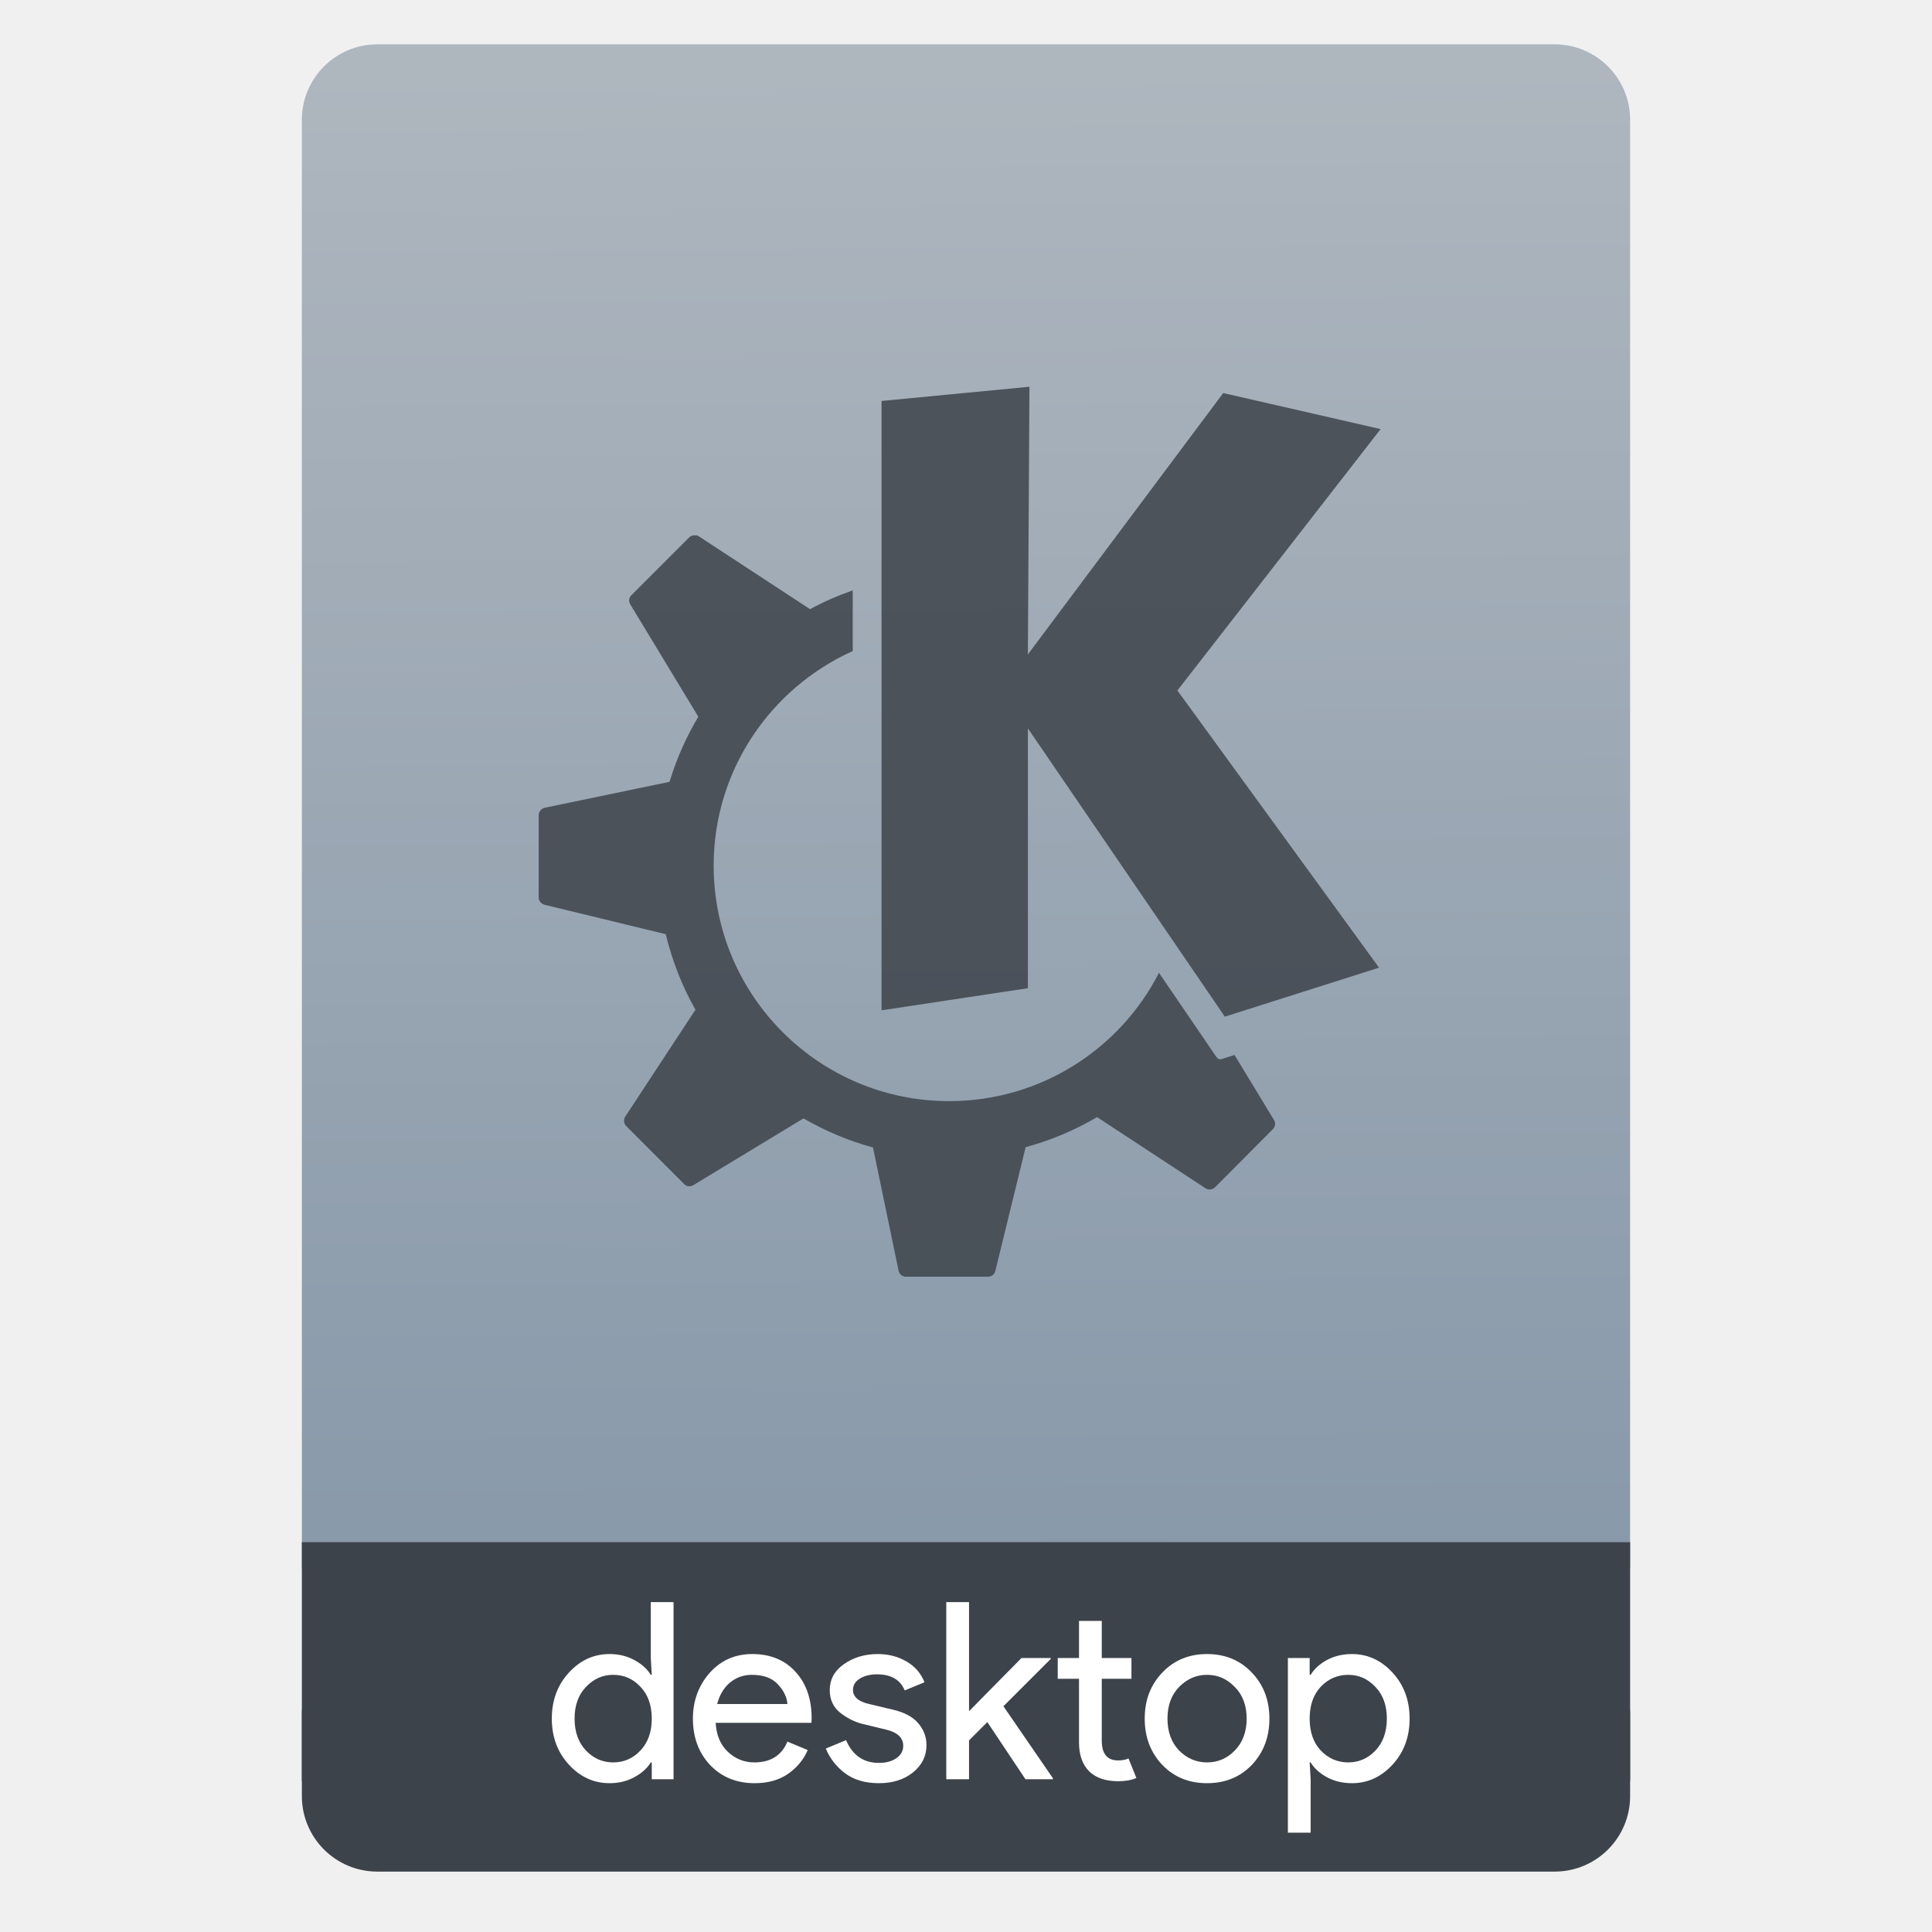
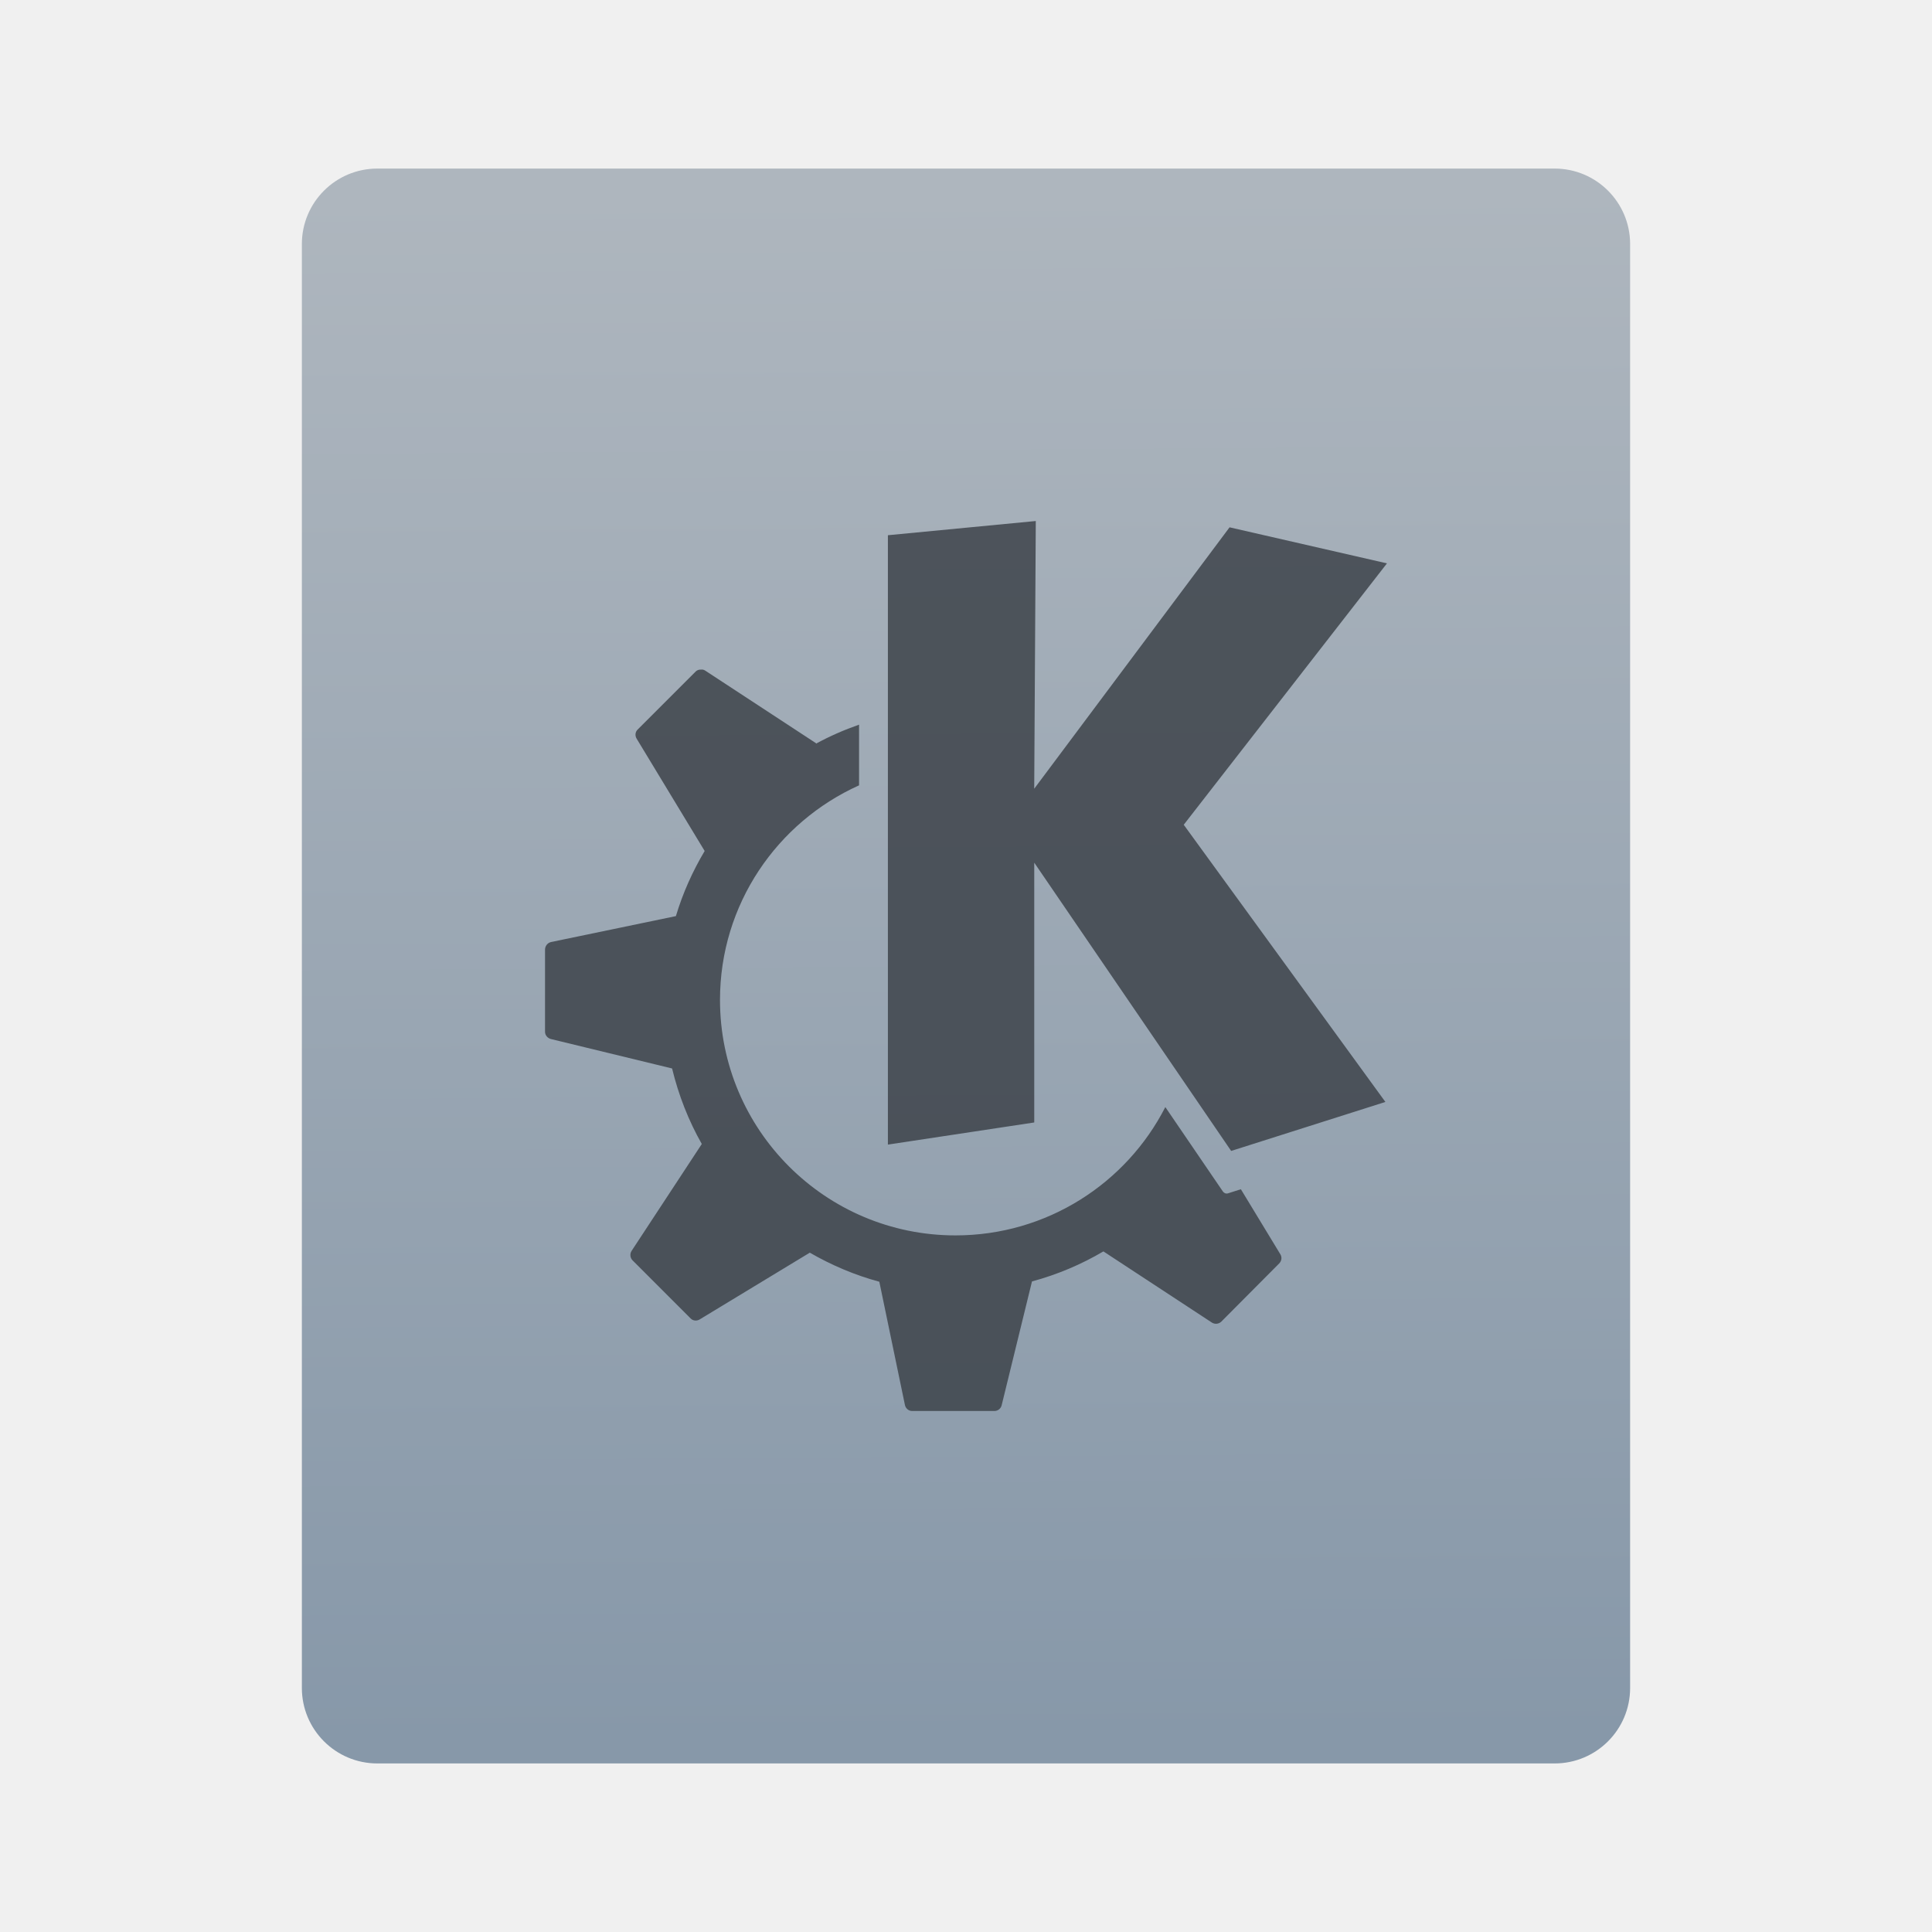
- <svg xmlns="http://www.w3.org/2000/svg" height="64" viewBox="0 0 64 64" width="64">
-   <linearGradient id="a" gradientTransform="matrix(1.07499 0 0 1.02929 56.68895 -.015285)" gradientUnits="userSpaceOnUse" x1="-74.929" x2="-75.26" y1="52.199" y2="2.356">
-     <stop offset="0" stop-color="#8798a9" />
-     <stop offset="1" stop-color="#aeb6be" />
+ <svg xmlns="http://www.w3.org/2000/svg" height="64" viewBox="0 0 64 64" width="64" version="1.1" id="svg33">
+   <defs id="defs37" />
+   <linearGradient id="a" gradientTransform="matrix(1.07499,0,0,1.02929,56.68895,4.099862)" gradientUnits="userSpaceOnUse" x1="-74.929" x2="-75.26" y1="52.199" y2="2.356">
+     <stop offset="0" stop-color="#8798a9" id="stop2" />
+     <stop offset="1" stop-color="#aeb6be" id="stop4" />
  </linearGradient>
-   <g transform="translate(56.39177 -.176777)">
-     <rect fill="#3d434a" height="7.699" ry="2.5" width="44" x="-46.392" y="54.477" />
-     <rect fill="url(#a)" height="52.832" ry="2.5" width="44" x="-46.392" y="1.646" />
-     <path d="m-46.392 51.264h44v7.912h-44z" fill="#3d434a" />
-     <g fill="#fff" transform="matrix(.8195497 0 0 .8195497 -4.634283 10.22183)">
-       <path d="m-38.519 59.82q-.95 0-1.64-.75-.69-.75-.69-1.86 0-1.11.69-1.86.69-.75 1.64-.75.56 0 1 .24.45.24.67.6h.04l-.04-.68v-2.26h.92v7.16h-.88v-.68h-.04q-.22.36-.67.6-.44.24-1 .24zm.15-.84q.65 0 1.1-.48.46-.48.46-1.29 0-.81-.46-1.29-.45-.48-1.1-.48-.64 0-1.1.49-.46.48-.46 1.28 0 .8.46 1.29.46.48 1.1.48z" />
-       <path d="m-32.646 59.82q-1.11 0-1.81-.74-.69-.74-.69-1.87 0-1.07.67-1.84.68-.77 1.73-.77 1.09 0 1.74.71.66.71.66 1.9l-.01.17h-3.87q.04.74.49 1.17.46.43 1.07.43.99 0 1.34-.84l.82.34q-.24.57-.79.96-.55.38-1.35.38zm1.32-3.2q-.03-.42-.39-.8-.35-.38-1.05-.38-.51 0-.89.32-.37.32-.51.86z" />
-       <path d="m-27.635 59.82q-.82 0-1.36-.4-.53-.4-.78-1l .82-.34q.39.92 1.33.92.43 0 .7-.19.28-.19.28-.5 0-.48-.67-.65l-.99-.24q-.47-.12-.89-.45-.42-.34-.42-.91 0-.65.57-1.05.58-.41 1.37-.41.65 0 1.16.3.51.29.73.84l-.8.33q-.27-.65-1.12-.65-.41 0-.69.17-.28.17-.28.46 0 .42.65.57l.97.23q.69.16 1.02.55.33.39.33.88 0 .66-.54 1.1-.54.44-1.39.44z" />
-       <path d="m-23.985 52.5v4.41l2.12-2.15h1.18v.04l-1.91 1.91 2 2.91v.04h-1.11l-1.54-2.31-.74.74v1.57h-.92v-7.16z" />
-       <path d="m-17.96 59.74q-.77 0-1.18-.41-.4-.41-.4-1.16v-2.57h-.86v-.84h.86v-1.5h.92v1.5h1.2v.84h-1.2v2.5q0 .8.66.8.25 0 .42-.08l.32.79q-.3.13-.74.13z" />
-       <path d="m-16.174 55.35q.71-.75 1.81-.75 1.1 0 1.81.75.71.74.71 1.86 0 1.12-.71 1.87-.71.74-1.81.74-1.1 0-1.81-.74-.71-.75-.71-1.87 0-1.12.71-1.86zm.68 3.15q.48.48 1.13.48.65 0 1.12-.48.48-.49.48-1.29 0-.8-.48-1.28-.47-.49-1.12-.49-.65 0-1.13.49-.47.48-.47 1.28 0 .8.47 1.29z" />
-       <path d="m-8.507 59.82q-.56 0-1.01-.24-.44-.24-.66-.6h-.04l.04.68v2.16h-.92v-7.06h.88v.68h.04q.22-.36.66-.6.45-.24 1.01-.24.95 0 1.64.75.69.75.69 1.86 0 1.11-.69 1.86-.69.75-1.64.75zm-.15-.84q.64 0 1.1-.48.46-.49.46-1.29 0-.8-.46-1.28-.46-.49-1.1-.49-.65 0-1.11.48-.45.48-.45 1.29 0 .81.45 1.29.46.48 1.11.48z" />
-     </g>
-     <path d="m-22.289 12.988-4.9.471v20.186l4.848-.733v-8.606l6.523 9.549 5.109-1.623-6.68-9.182 6.732-8.659-5.214-1.194-6.471 8.659.052-8.868zm-11.109 4.921c-.056.003-.115.021-.157.063l-1.926 1.926c-.081.081-.091.205-.029.304l2.251 3.717c-.4.672-.724 1.393-.953 2.157l-4.136.859c-.115.025-.199.133-.199.251v2.722c0 .115.087.214.199.241l4.01.974c.214.885.546 1.731.984 2.502l-2.324 3.539c-.065.099-.052.231.029.314l1.926 1.927c.081.081.205.091.303.029l3.644-2.209c.715.413 1.488.743 2.303.963l.848 4.083c.025.116.123.199.241.199h2.722c.114 0 .213-.077.241-.188l1.005-4.104c.841-.227 1.633-.563 2.366-.995l3.591 2.356c.099.065.23.052.314-.029l1.916-1.926c.082-.081.102-.206.042-.303l-1.309-2.157-.429.136c-.062.021-.131-.009-.168-.063 0 0-.827-1.216-1.906-2.795-1.29 2.525-3.922 4.251-6.952 4.251-4.306 0-7.8-3.494-7.8-7.8 0-3.168 1.894-5.888 4.607-7.109v-2.01c-.494.173-.971.381-1.424.628-.001-.001.001-.009 0-.012l-3.675-2.408c-.05-.034-.102-.038-.157-.029z" fill="#3d434a" fill-opacity=".85" />
+   <g transform="translate(56.39177 -.176777)" id="g31">
+     <rect height="52.832" ry="2.5" width="44" x="-46.392" y="5.761" id="rect9" style="fill:url(#a)" />
+     <path d="m -22.079,17.436 -4.9,0.471 v 20.186 l 4.848,-0.733 v -8.606 l 6.523,9.549 5.109,-1.623 -6.68,-9.182 6.732,-8.659 -5.214,-1.194 -6.471,8.659 0.052,-8.868 z M -33.188,22.357 c -0.056,0.003 -0.115,0.021 -0.157,0.063 l -1.926,1.926 c -0.081,0.081 -0.091,0.205 -0.029,0.304 l 2.251,3.717 c -0.4,0.672 -0.724,1.393 -0.953,2.157 l -4.136,0.859 c -0.115,0.025 -0.199,0.133 -0.199,0.251 v 2.722 c 0,0.115 0.087,0.214 0.199,0.241 l 4.01,0.974 c 0.214,0.885 0.546,1.731 0.984,2.502 l -2.324,3.539 c -0.065,0.099 -0.052,0.231 0.029,0.314 l 1.926,1.927 c 0.081,0.081 0.205,0.091 0.303,0.029 l 3.644,-2.209 c 0.715,0.413 1.488,0.743 2.303,0.963 l 0.848,4.083 c 0.025,0.116 0.123,0.199 0.241,0.199 h 2.722 c 0.114,0 0.213,-0.077 0.241,-0.188 l 1.005,-4.104 c 0.841,-0.227 1.633,-0.563 2.366,-0.995 l 3.591,2.356 c 0.099,0.065 0.23,0.052 0.314,-0.029 l 1.916,-1.926 c 0.082,-0.081 0.102,-0.206 0.042,-0.303 l -1.309,-2.157 -0.429,0.136 c -0.062,0.021 -0.131,-0.009 -0.168,-0.063 0,0 -0.827,-1.216 -1.906,-2.795 -1.29,2.525 -3.922,4.251 -6.952,4.251 -4.306,0 -7.8,-3.494 -7.8,-7.8 0,-3.168 1.894,-5.888 4.607,-7.109 v -2.01 c -0.494,0.173 -0.971,0.381 -1.424,0.628 -8.4e-4,-5.48e-4 8.4e-4,-0.009 0,-0.012 l -3.675,-2.408 c -0.05,-0.034 -0.102,-0.038 -0.157,-0.029 z" id="path29" style="fill:#3d434a;fill-opacity:0.85" />
  </g>
</svg>
